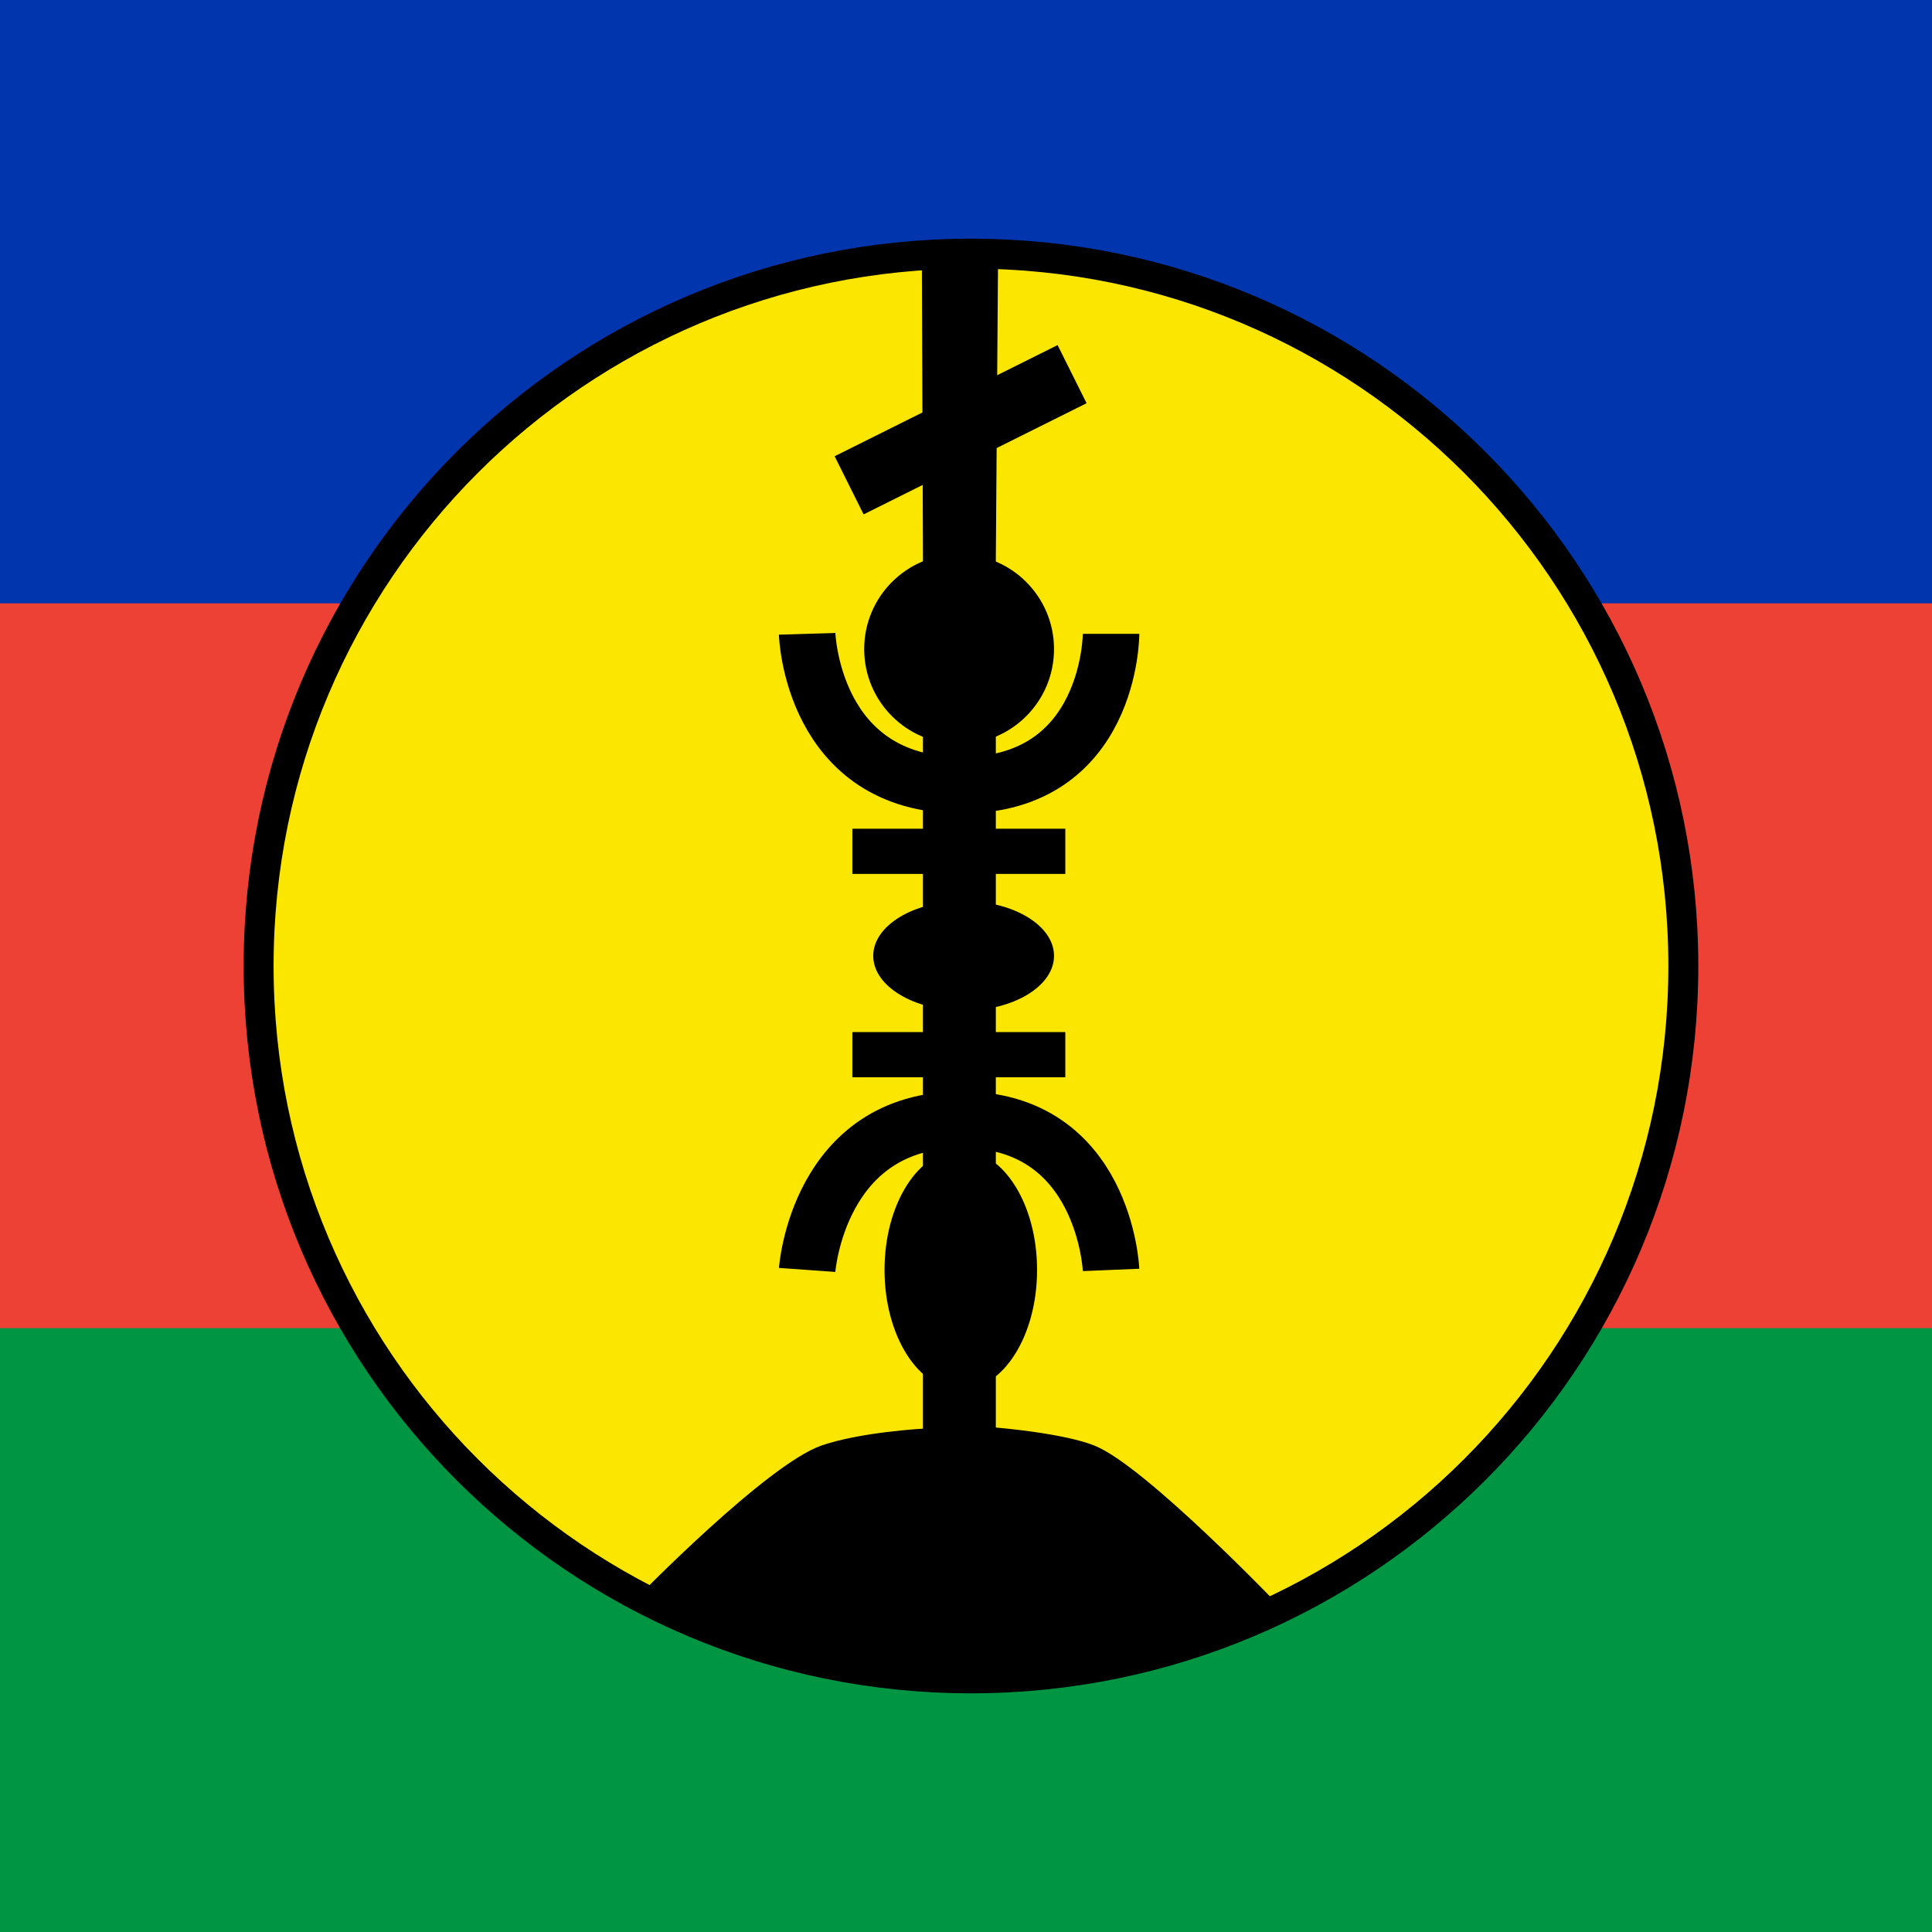
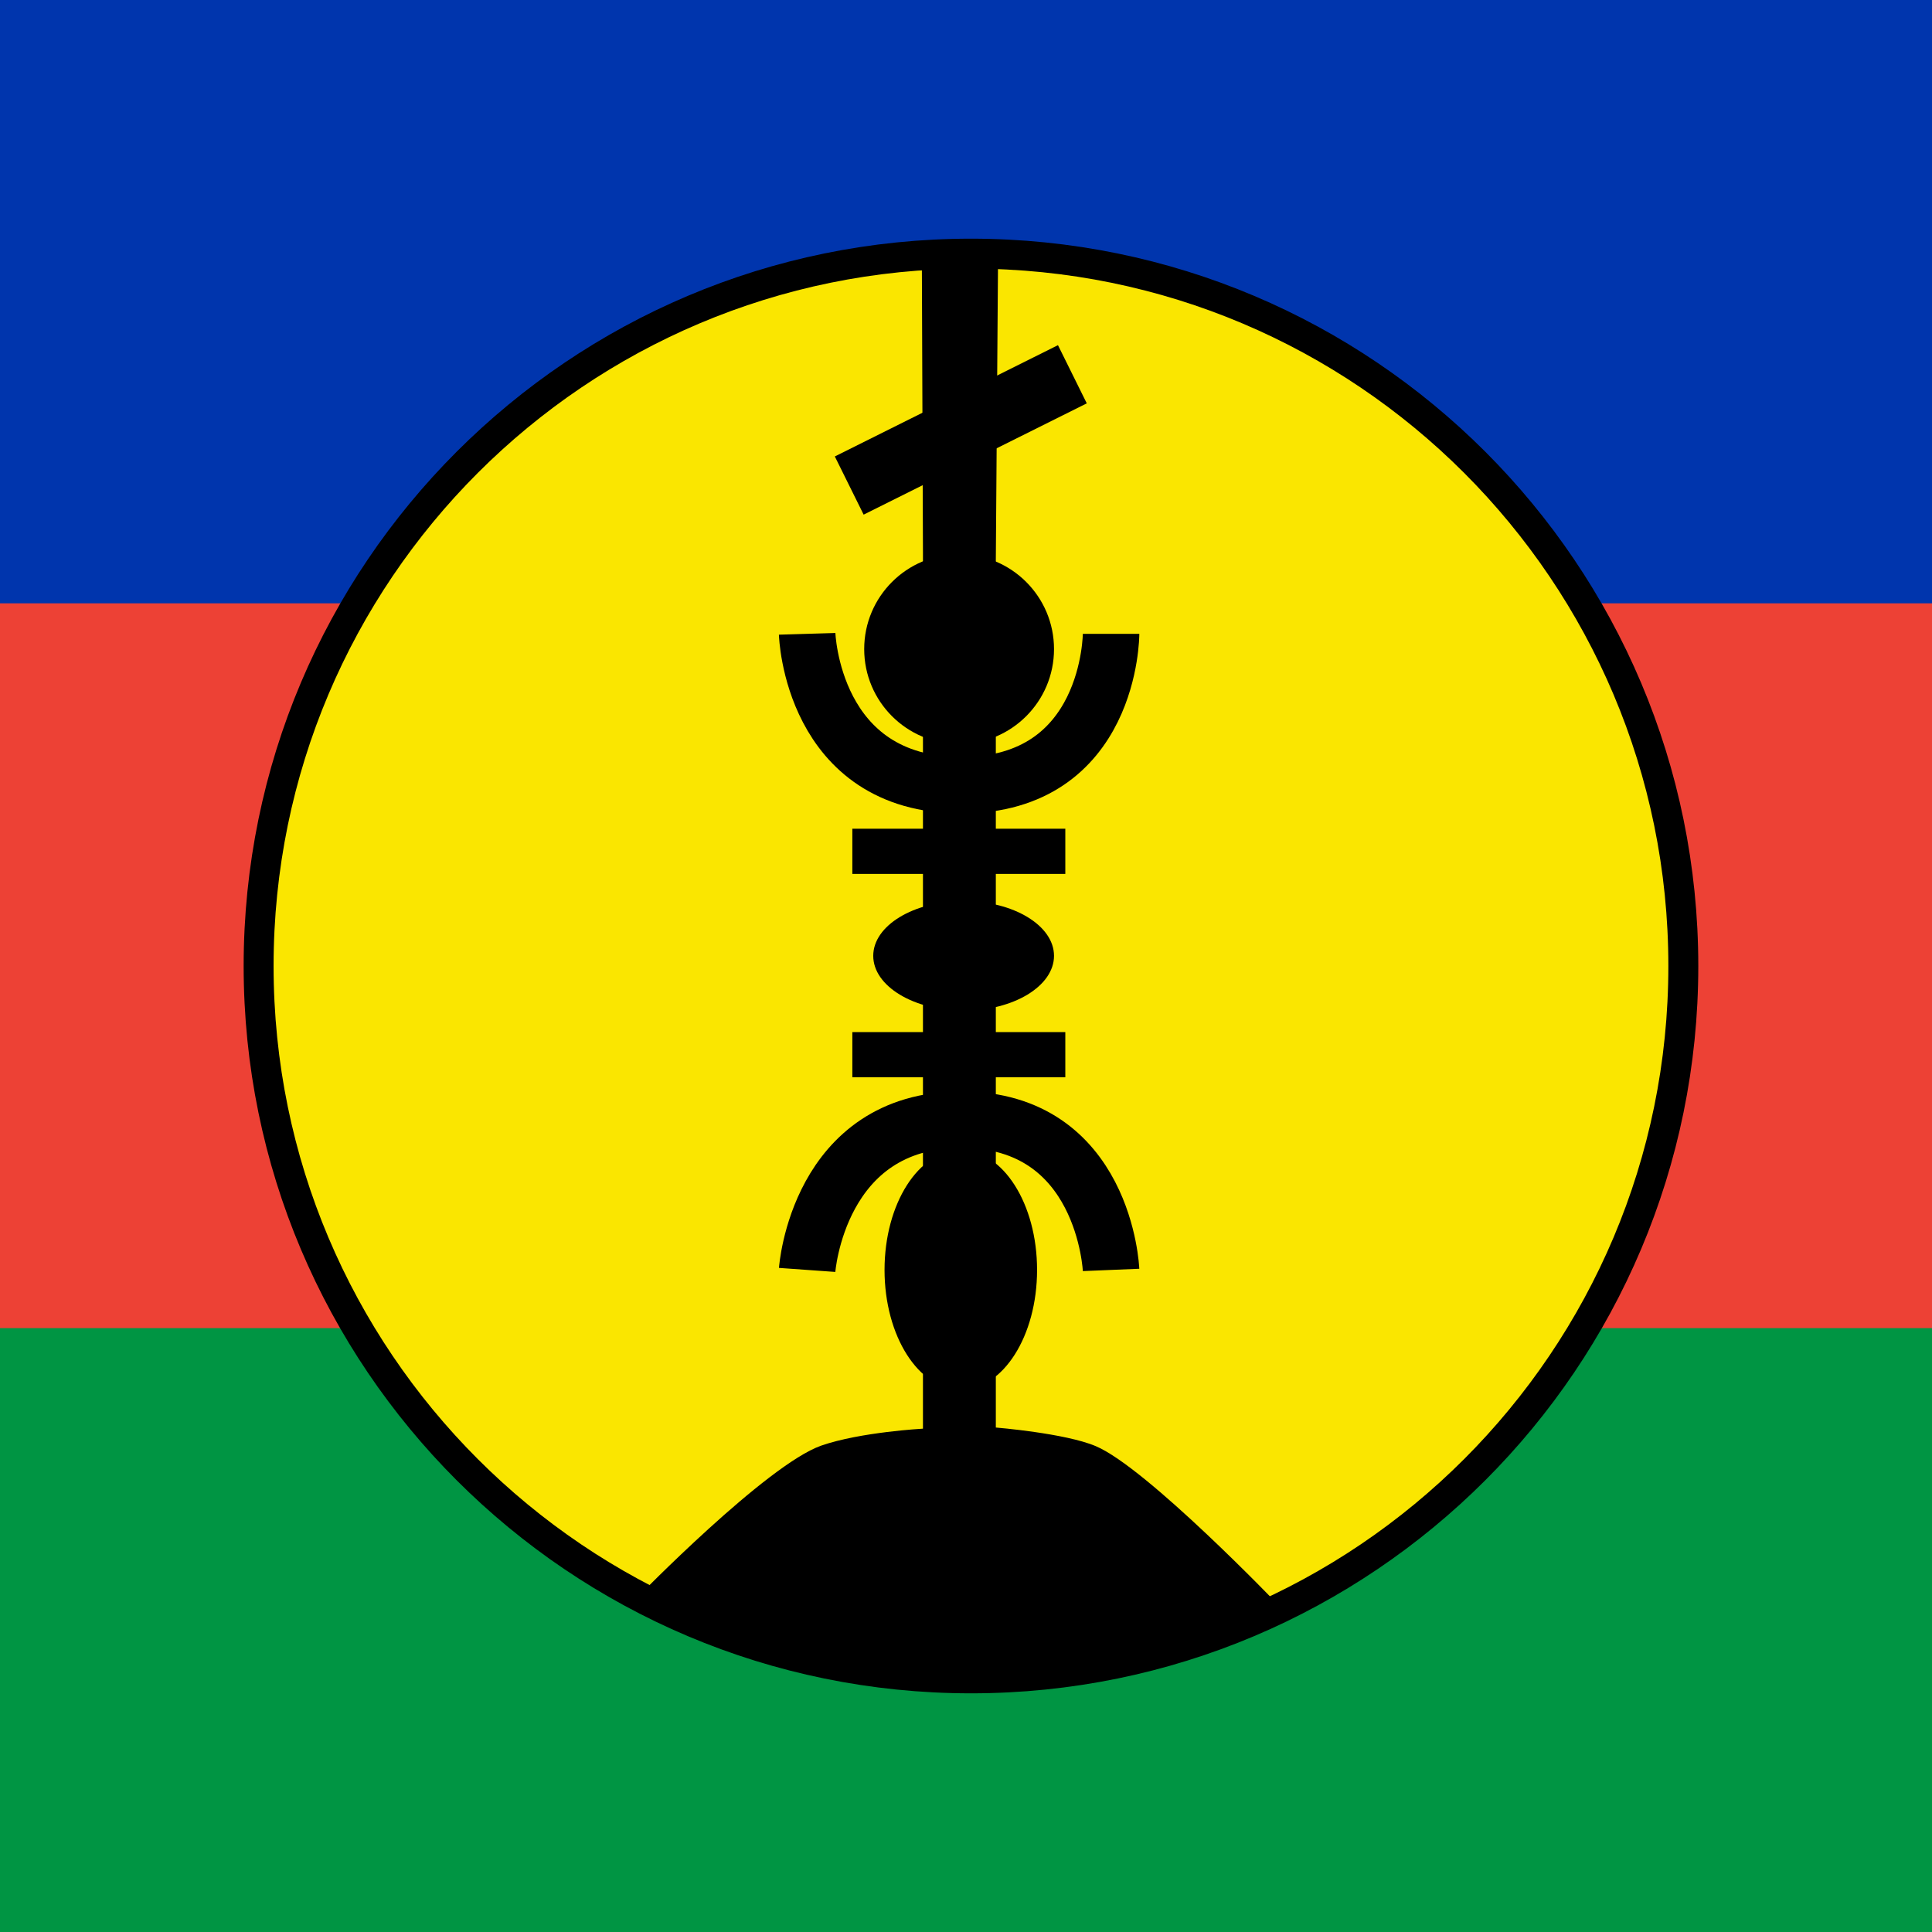
<svg xmlns="http://www.w3.org/2000/svg" viewBox="20.52 0 342 342">
  <path fill="#009543" d="M0 234.8h513V342H0V234.8z" />
  <path fill="#ED4135" d="M0 105.8h513v129.3H0V105.8z" />
  <path fill="#0035AD" d="M0 0h513v106.8H0V0z" />
  <circle fill="#FAE600" stroke="#000" stroke-width="5.3" cx="192.4" cy="171" r="126.1" />
  <path d="m246.8 284.1-25.5 9.6-28.9 3.4-30.3-1.9-28.8-12.4s22.9-23.5 32.6-26.9c6.9-2.4 18-3 18-3V97.8l-.2-52.9h13.5l-.4 54.1v153.7s12.3 1 17.7 3.3c9 3.8 32.3 28.1 32.3 28.1z" />
-   <path d="m168.267 80.764 39.465-19.677 5.131 10.291-39.465 19.677z" />
+   <path d="m168.3 80.8 39.5-19.7 5.1 10.3-39.5 19.7-5.1-10.3z" />
  <ellipse cx="190.6" cy="224.8" rx="13.5" ry="21.2" />
  <circle cx="190.3" cy="114.9" r="16.8" />
  <ellipse cx="191.1" cy="169.2" rx="16" ry="9.7" />
  <path d="M171.4 146.7h37.7v8h-37.7zM171.4 182.7h37.7v8h-37.7z" />
  <g fill="none" stroke="#000" stroke-width="10" stroke-miterlimit="10">
    <path d="M163.4 112.2s.8 26.8 27.3 26.8 26.5-26.8 26.5-26.8" />
    <path class="st4" d="M163.4 224.8s1.9-26.6 27.3-26.6 26.5 26.6 26.5 26.6" />
  </g>
</svg>
